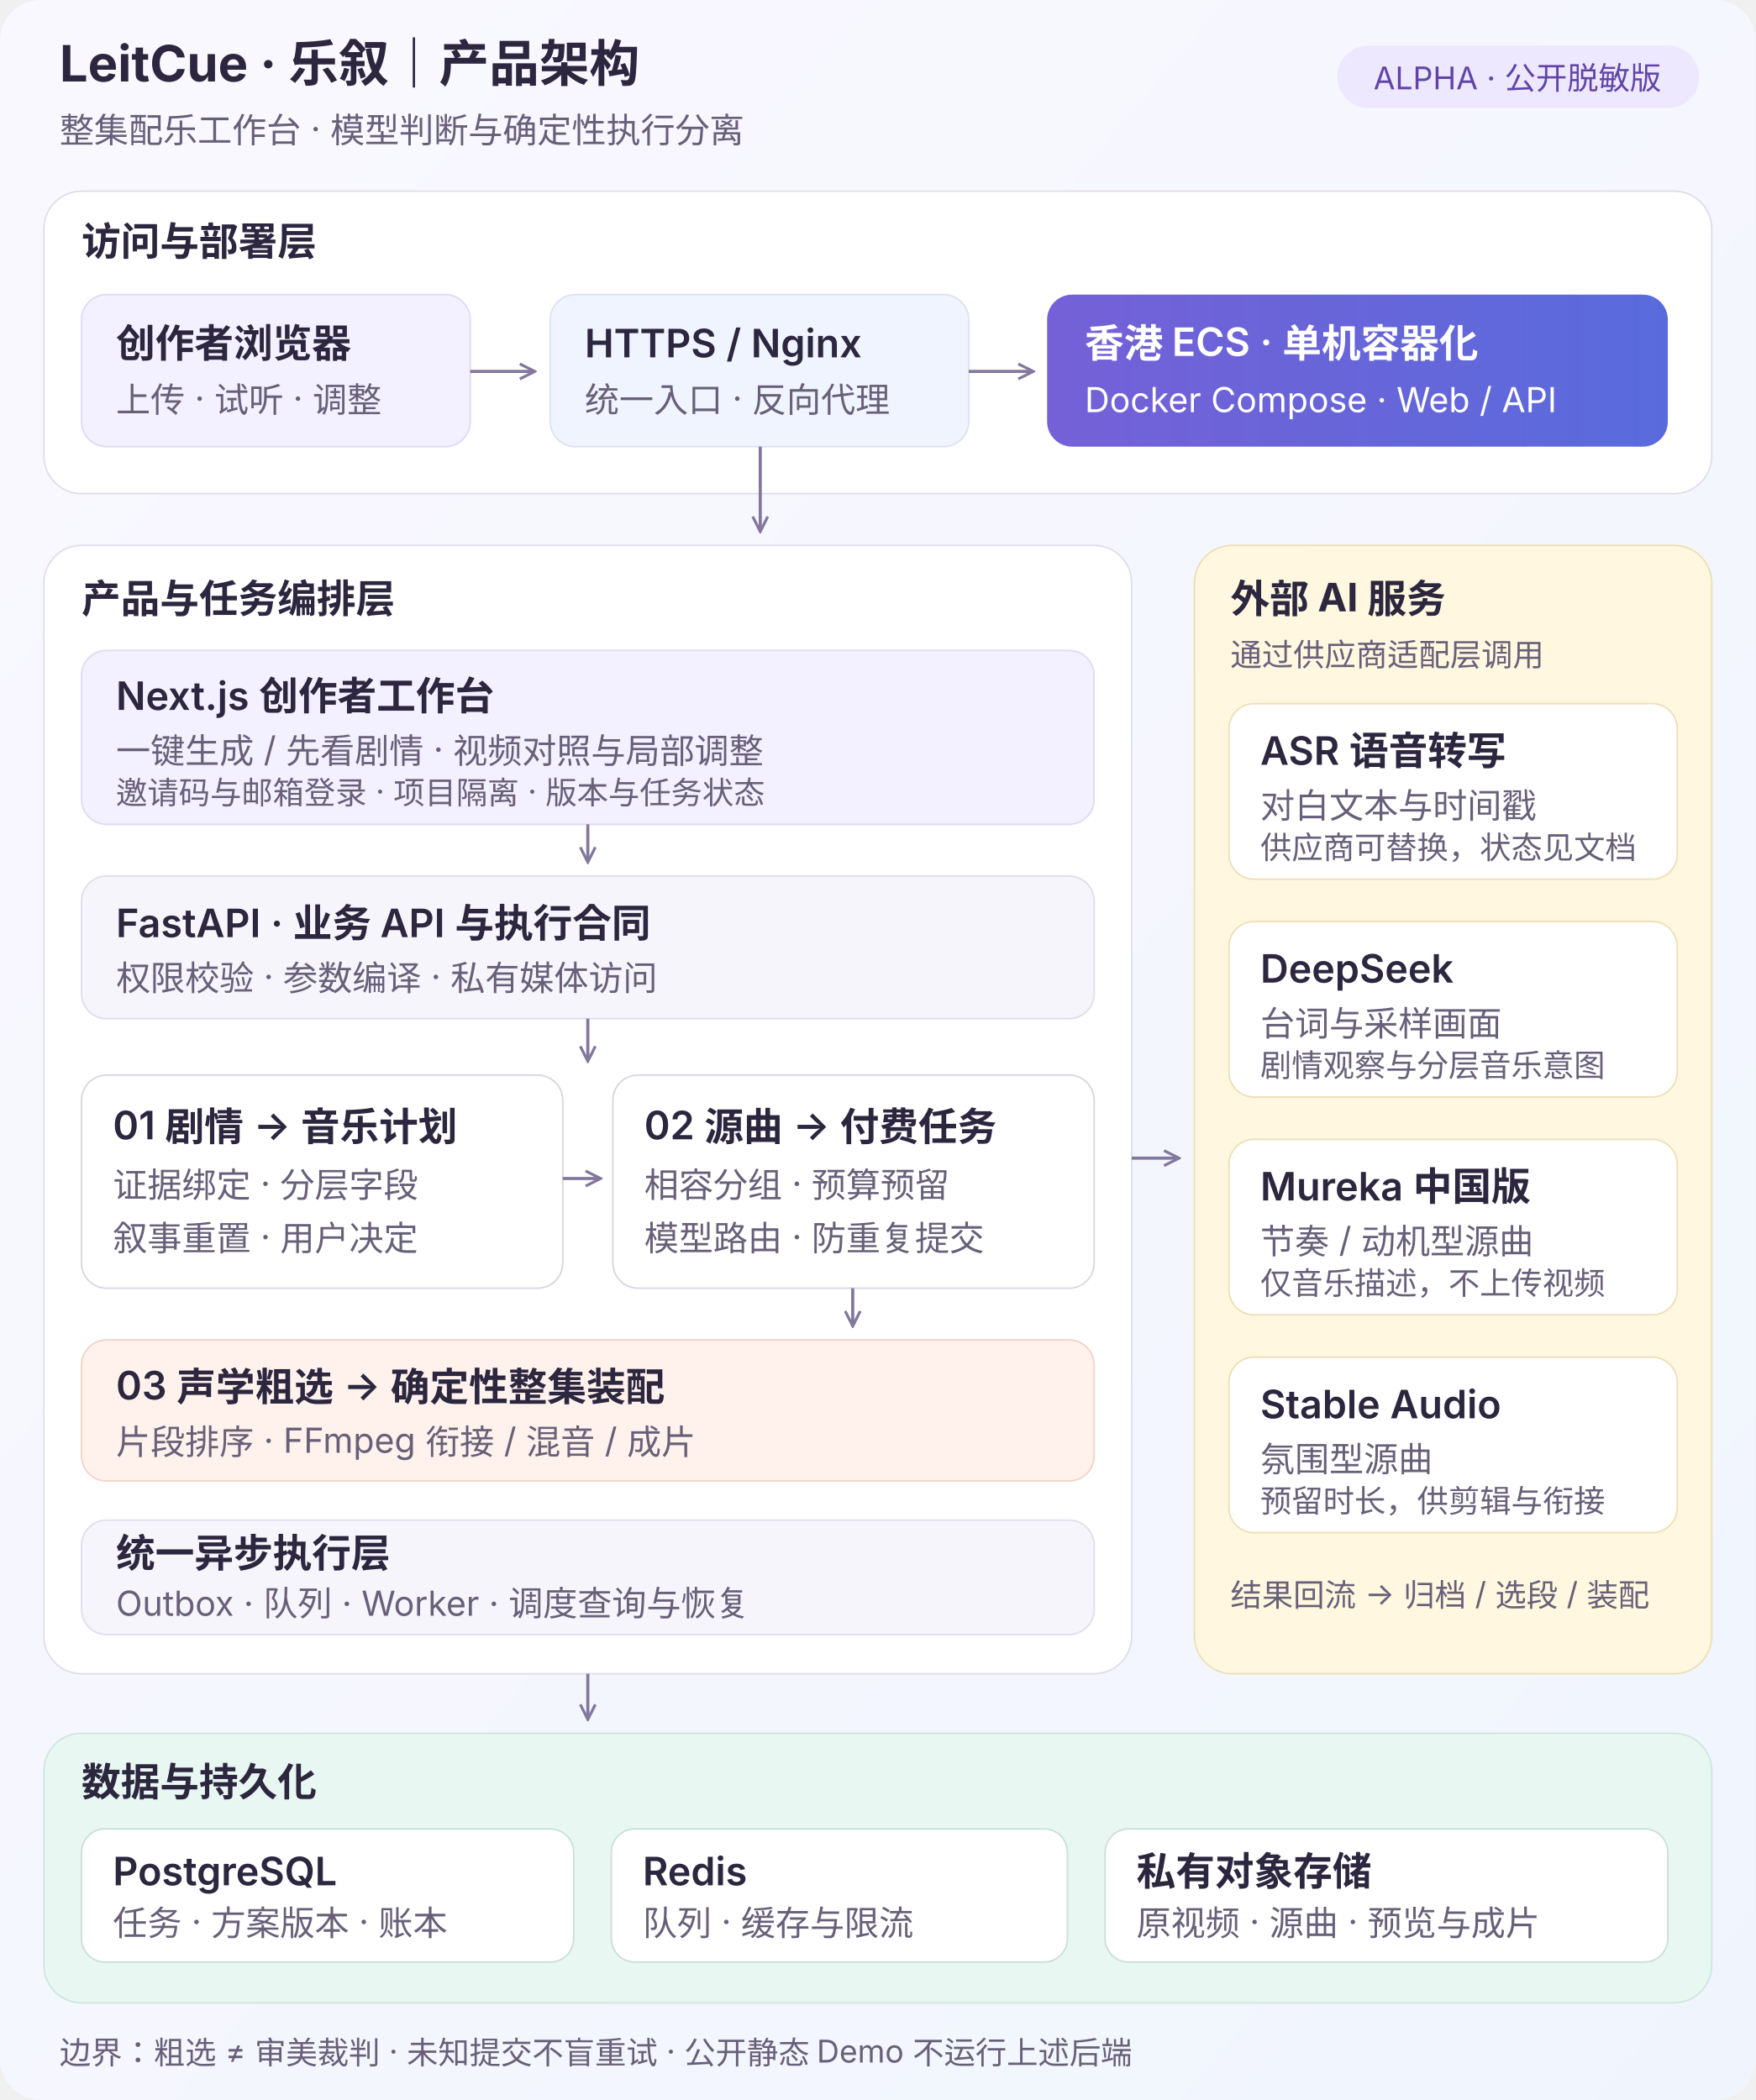
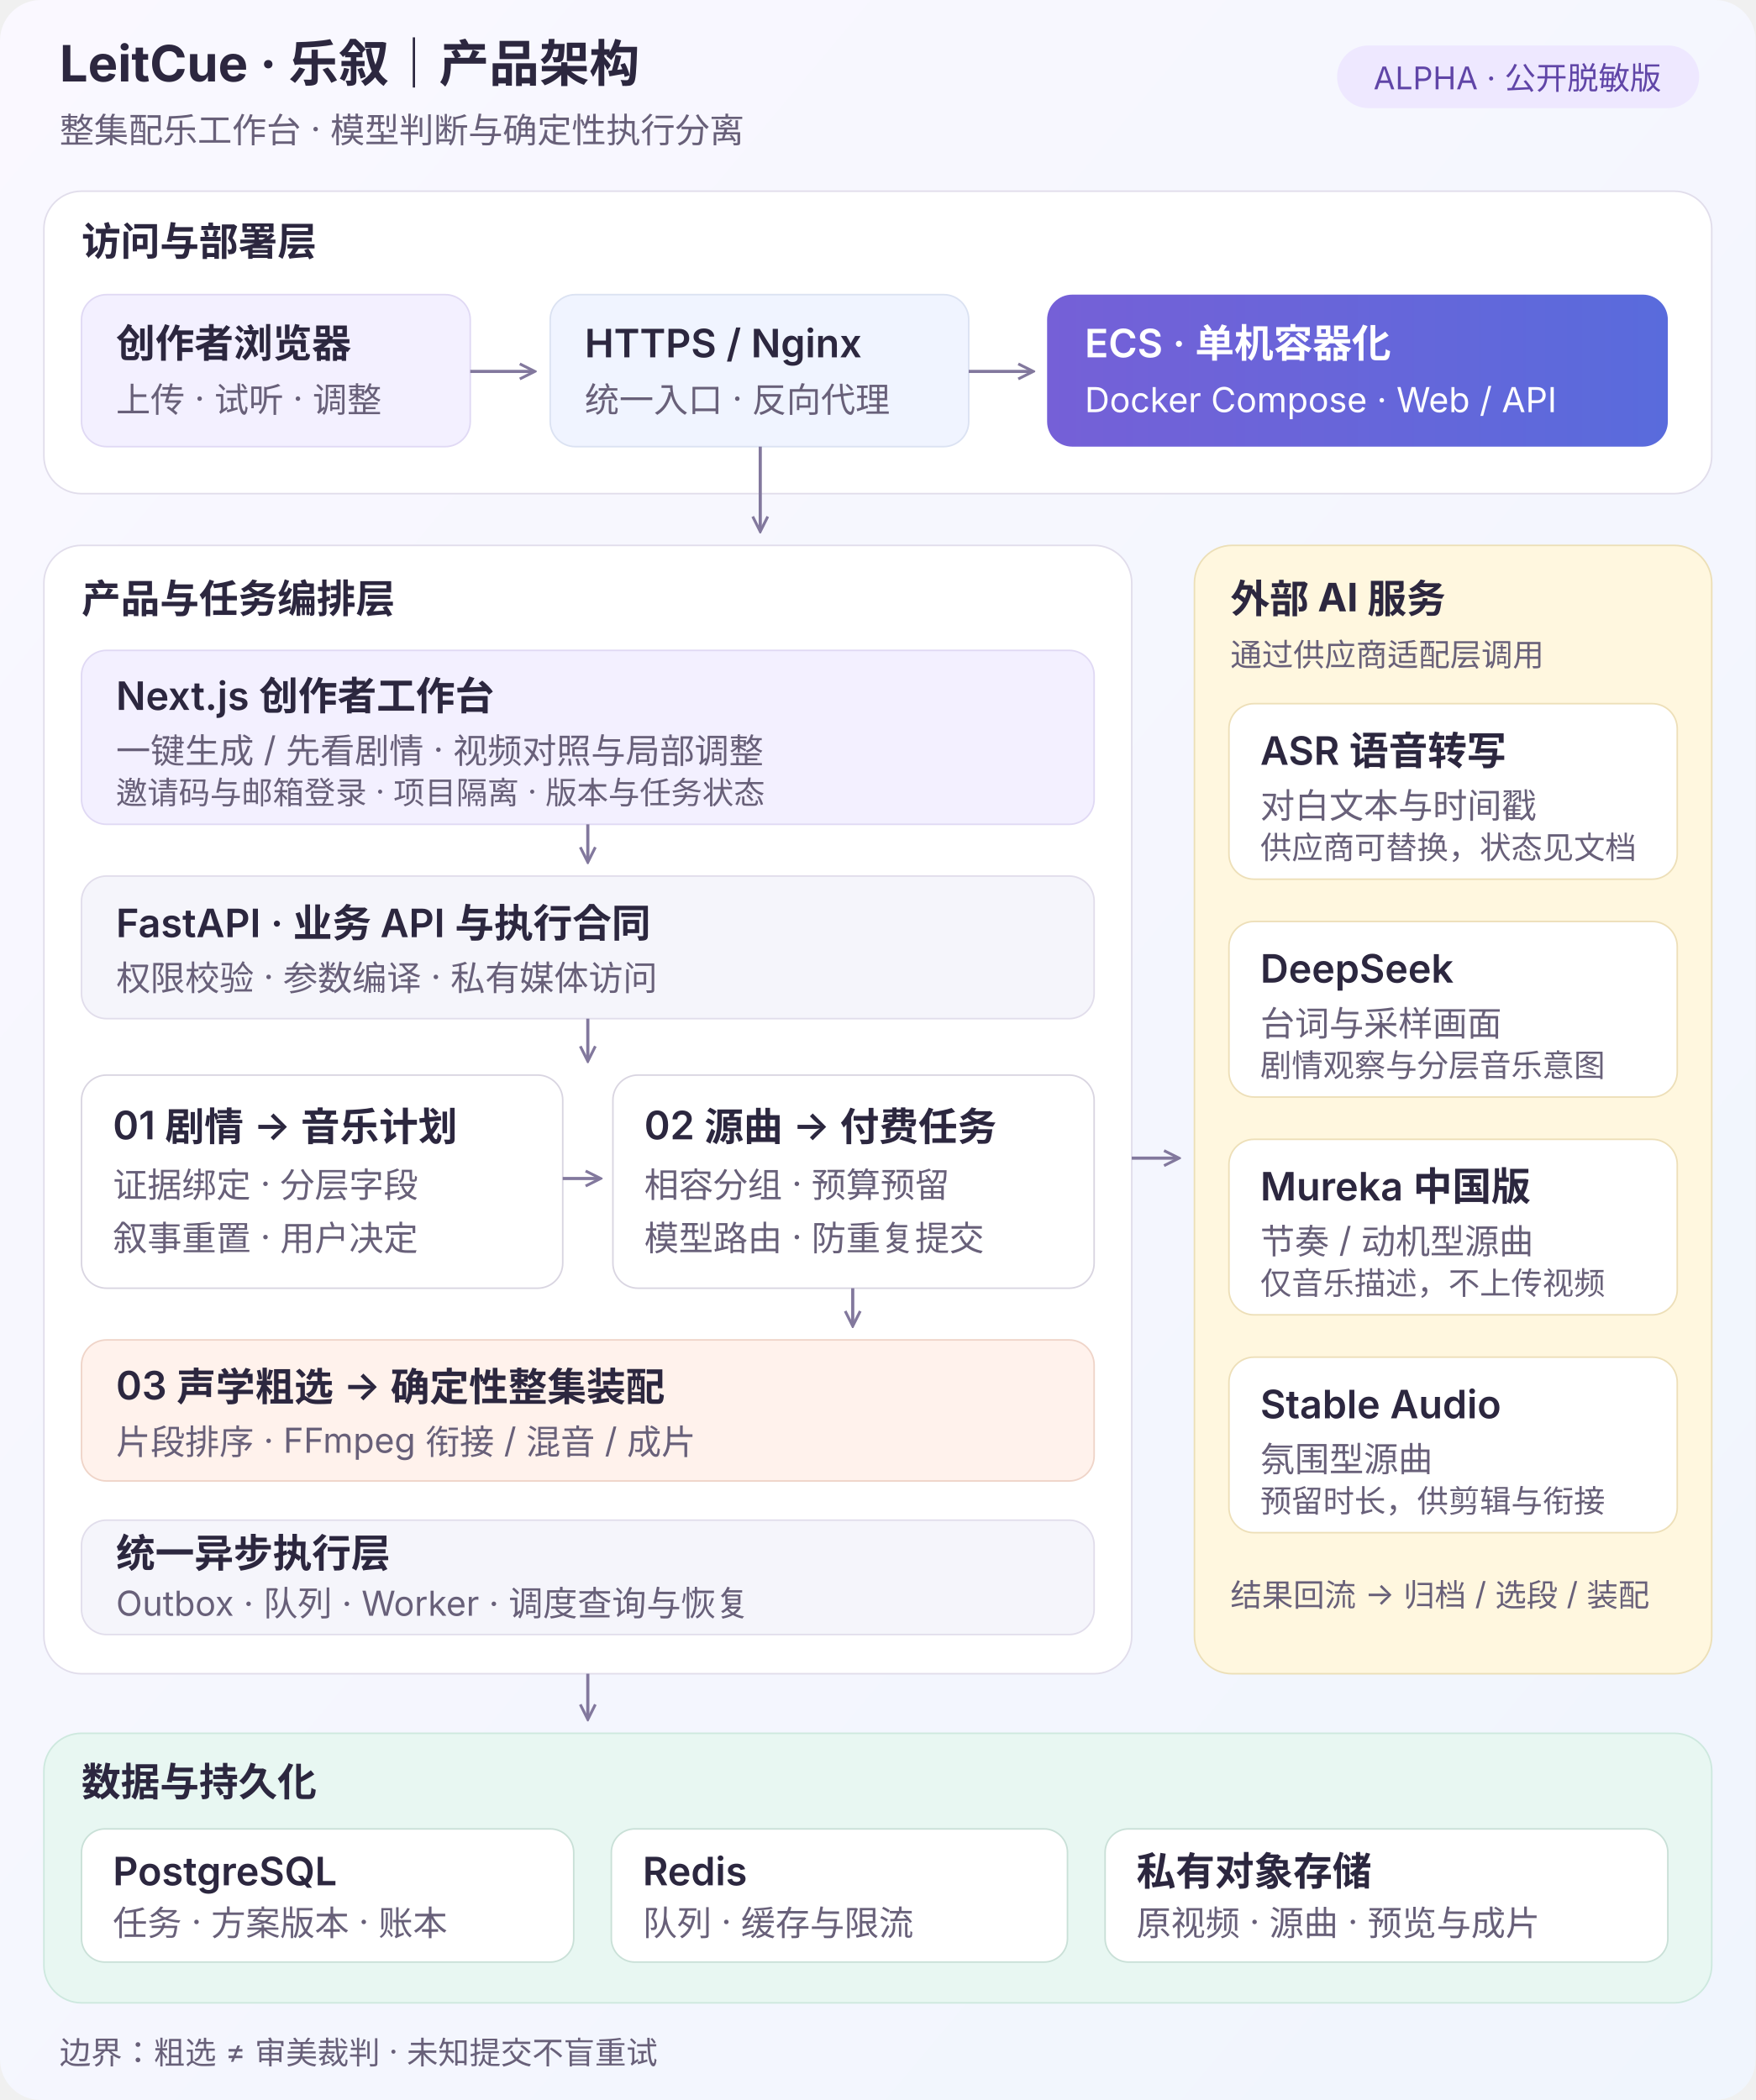
<svg xmlns="http://www.w3.org/2000/svg" width="1120" height="1340" viewBox="0 0 1120 1340" role="img" aria-labelledby="title desc">
  <defs>
    <linearGradient id="bg" x2="1" y2="1">
      <stop stop-color="#faf8ff" />
      <stop offset="1" stop-color="#f0f5fd" />
    </linearGradient>
    <linearGradient id="accent">
      <stop stop-color="#7560d7" />
      <stop offset="1" stop-color="#596bdc" />
    </linearGradient>
    <marker id="arrow" viewBox="0 0 10 10" refX="8" refY="5" markerWidth="6" markerHeight="6" orient="auto-start-reverse">
      <path d="M1 1 9 5 1 9" fill="none" stroke="#82789d" stroke-width="1.5" />
    </marker>
    <style>
      text{font-family:-apple-system,BlinkMacSystemFont,'Segoe UI','PingFang SC','Microsoft YaHei',sans-serif;fill:#2c273f}
      .title{font-size:32px;font-weight:700}.section{font-size:25px;font-weight:650}.label{font-size:25px;font-weight:600}.body{font-size:22px;fill:#686079}.small{font-size:20px;fill:#686079}.white{fill:#fff}.line{fill:none;stroke:#82789d;stroke-width:2;marker-end:url(#arrow)}
    </style>
  </defs>
  <rect width="1120" height="1340" rx="26" fill="url(#bg)" />
  <text x="38" y="52" class="title">LeitCue · 乐叙｜产品架构</text>
  <text x="38" y="91" class="body">整集配乐工作台 · 模型判断与确定性执行分离</text>
  <rect x="853" y="29" width="231" height="40" rx="20" fill="#eee8ff" />
  <text x="968" y="57" text-anchor="middle" class="small" style="fill:#6045a7">ALPHA · 公开脱敏版</text>
  <rect x="28" y="122" width="1064" height="193" rx="24" fill="#fff" stroke="#e1ddeb" />
  <text x="52" y="163" class="section">访问与部署层</text>
  <rect x="52" y="188" width="248" height="97" rx="16" fill="#f3f0ff" stroke="#e0d9f4" />
  <text x="74" y="228" class="label">创作者浏览器</text>
  <text x="74" y="263" class="body">上传 · 试听 · 调整</text>
  <path d="M300 237H340" class="line" />
  <rect x="351" y="188" width="267" height="97" rx="16" fill="#f0f4ff" stroke="#dbe2f2" />
  <text x="373" y="228" class="label">HTTPS / Nginx</text>
  <text x="373" y="263" class="body">统一入口 · 反向代理</text>
  <path d="M618 237H658" class="line" />
  <rect x="668" y="188" width="396" height="97" rx="16" fill="url(#accent)" />
-   <text x="692" y="228" class="label white">香港 ECS · 单机容器化</text>
+   <text x="692" y="228" class="label white">ECS · 单机容器化</text>
  <text x="692" y="263" class="body white">Docker Compose · Web / API</text>
  <path d="M485 285V338" class="line" />
  <rect x="28" y="348" width="694" height="720" rx="24" fill="#fff" stroke="#e1ddeb" />
  <text x="52" y="391" class="section">产品与任务编排层</text>
  <rect x="52" y="415" width="646" height="111" rx="16" fill="#f3f0ff" stroke="#e0d9f4" />
  <text x="74" y="453" class="label">Next.js 创作者工作台</text>
  <text x="74" y="487" class="body">一键生成 / 先看剧情 · 视频对照与局部调整</text>
  <text x="74" y="513" class="small">邀请码与邮箱登录 · 项目隔离 · 版本与任务状态</text>
  <path d="M375 526V549" class="line" />
  <rect x="52" y="559" width="646" height="91" rx="16" fill="#f5f5fb" stroke="#e1ddeb" />
  <text x="74" y="598" class="label">FastAPI · 业务 API 与执行合同</text>
  <text x="74" y="632" class="body">权限校验 · 参数编译 · 私有媒体访问</text>
  <path d="M375 650V676" class="line" />
  <rect x="52" y="686" width="307" height="136" rx="16" fill="#fff" stroke="#d9d5e1" />
  <text x="72" y="727" class="label">01  剧情 → 音乐计划</text>
  <text x="72" y="764" class="body">证据绑定 · 分层字段</text>
  <text x="72" y="798" class="body">叙事重置 · 用户决定</text>
  <rect x="391" y="686" width="307" height="136" rx="16" fill="#fff" stroke="#d9d5e1" />
  <text x="411" y="727" class="label">02  源曲 → 付费任务</text>
  <text x="411" y="764" class="body">相容分组 · 预算预留</text>
  <text x="411" y="798" class="body">模型路由 · 防重复提交</text>
  <path d="M359 752H382" class="line" />
  <rect x="52" y="855" width="646" height="90" rx="16" fill="#fff2ec" stroke="#efd4c8" />
  <text x="74" y="893" class="label">03  声学粗选 → 确定性整集装配</text>
  <text x="74" y="928" class="body">片段排序 · FFmpeg 衔接 / 混音 / 成片</text>
  <path d="M544 822V845" class="line" />
  <rect x="52" y="970" width="646" height="73" rx="16" fill="#f5f5fb" stroke="#e1ddeb" />
  <text x="74" y="1000" class="label">统一异步执行层</text>
  <text x="74" y="1031" class="body">Outbox · 队列 · Worker · 调度查询与恢复</text>
  <rect x="762" y="348" width="330" height="720" rx="24" fill="#fff7df" stroke="#ecdfb7" />
  <text x="785" y="391" class="section">外部 AI 服务</text>
  <text x="785" y="425" class="small">通过供应商适配层调用</text>
  <path d="M722 739H751" class="line" />
  <rect x="784" y="449" width="286" height="112" rx="16" fill="#fff" stroke="#eddfb8" />
  <text x="804" y="488" class="label">ASR 语音转写</text>
  <text x="804" y="522" class="body">对白文本与时间戳</text>
  <text x="804" y="548" class="small">供应商可替换，状态见文档</text>
  <rect x="784" y="588" width="286" height="112" rx="16" fill="#fff" stroke="#eddfb8" />
  <text x="804" y="627" class="label">DeepSeek</text>
  <text x="804" y="661" class="body">台词与采样画面</text>
  <text x="804" y="687" class="small">剧情观察与分层音乐意图</text>
  <rect x="784" y="727" width="286" height="112" rx="16" fill="#fff" stroke="#eddfb8" />
  <text x="804" y="766" class="label">Mureka 中国版</text>
  <text x="804" y="800" class="body">节奏 / 动机型源曲</text>
  <text x="804" y="826" class="small">仅音乐描述，不上传视频</text>
  <rect x="784" y="866" width="286" height="112" rx="16" fill="#fff" stroke="#eddfb8" />
  <text x="804" y="905" class="label">Stable Audio</text>
  <text x="804" y="939" class="body">氛围型源曲</text>
  <text x="804" y="965" class="small">预留时长，供剪辑与衔接</text>
  <text x="785" y="1025" class="small">结果回流 → 归档 / 选段 / 装配</text>
  <path d="M375 1068V1096" class="line" />
  <rect x="28" y="1106" width="1064" height="172" rx="24" fill="#e8f7f2" stroke="#cde8de" />
  <text x="52" y="1146" class="section">数据与持久化</text>
  <rect x="52" y="1167" width="314" height="85" rx="15" fill="#fff" stroke="#c9e0d7" />
  <text x="72" y="1203" class="label">PostgreSQL</text>
  <text x="72" y="1235" class="body">任务 · 方案版本 · 账本</text>
  <rect x="390" y="1167" width="291" height="85" rx="15" fill="#fff" stroke="#c9e0d7" />
  <text x="410" y="1203" class="label">Redis</text>
  <text x="410" y="1235" class="body">队列 · 缓存与限流</text>
  <rect x="705" y="1167" width="359" height="85" rx="15" fill="#fff" stroke="#c9e0d7" />
  <text x="725" y="1203" class="label">私有对象存储</text>
  <text x="725" y="1235" class="body">原视频 · 源曲 · 预览与成片</text>
-   <text x="38" y="1317" class="small">边界：粗选 ≠ 审美裁判 · 未知提交不盲重试 · 公开静态 Demo 不运行上述后端</text>
+   <text x="38" y="1317" class="small">边界：粗选 ≠ 审美裁判 · 未知提交不盲重试</text>
</svg>
